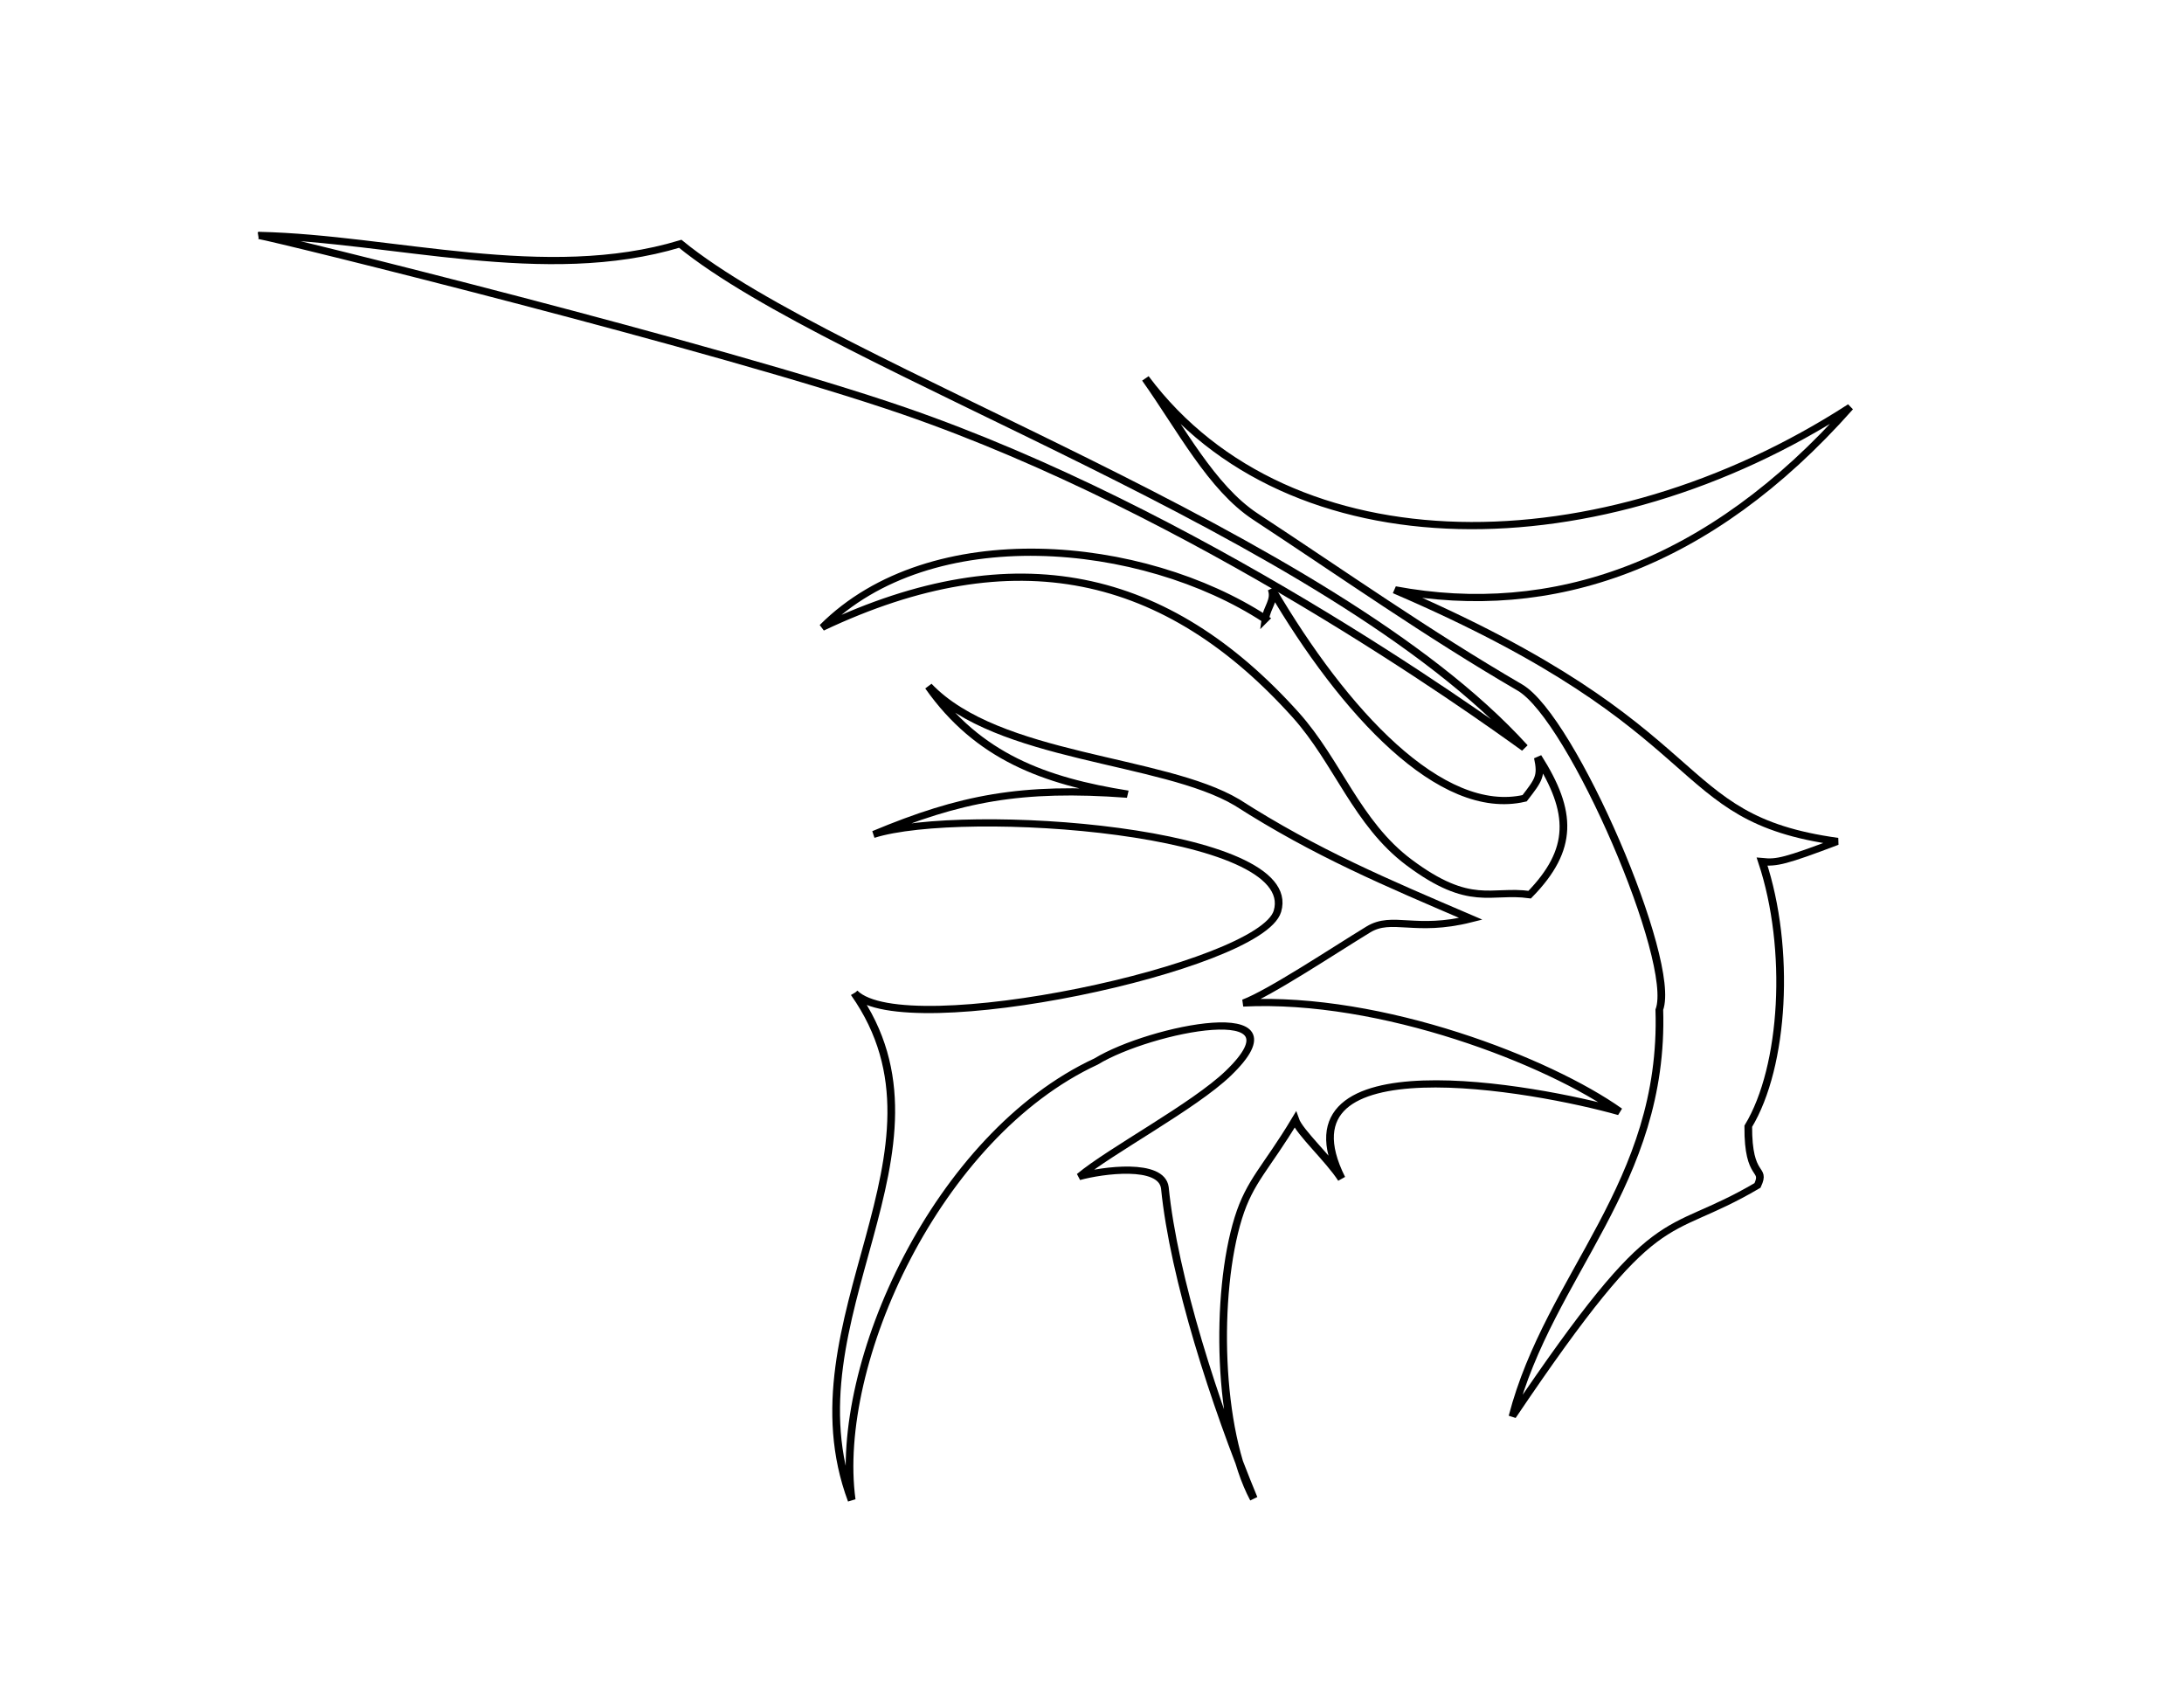
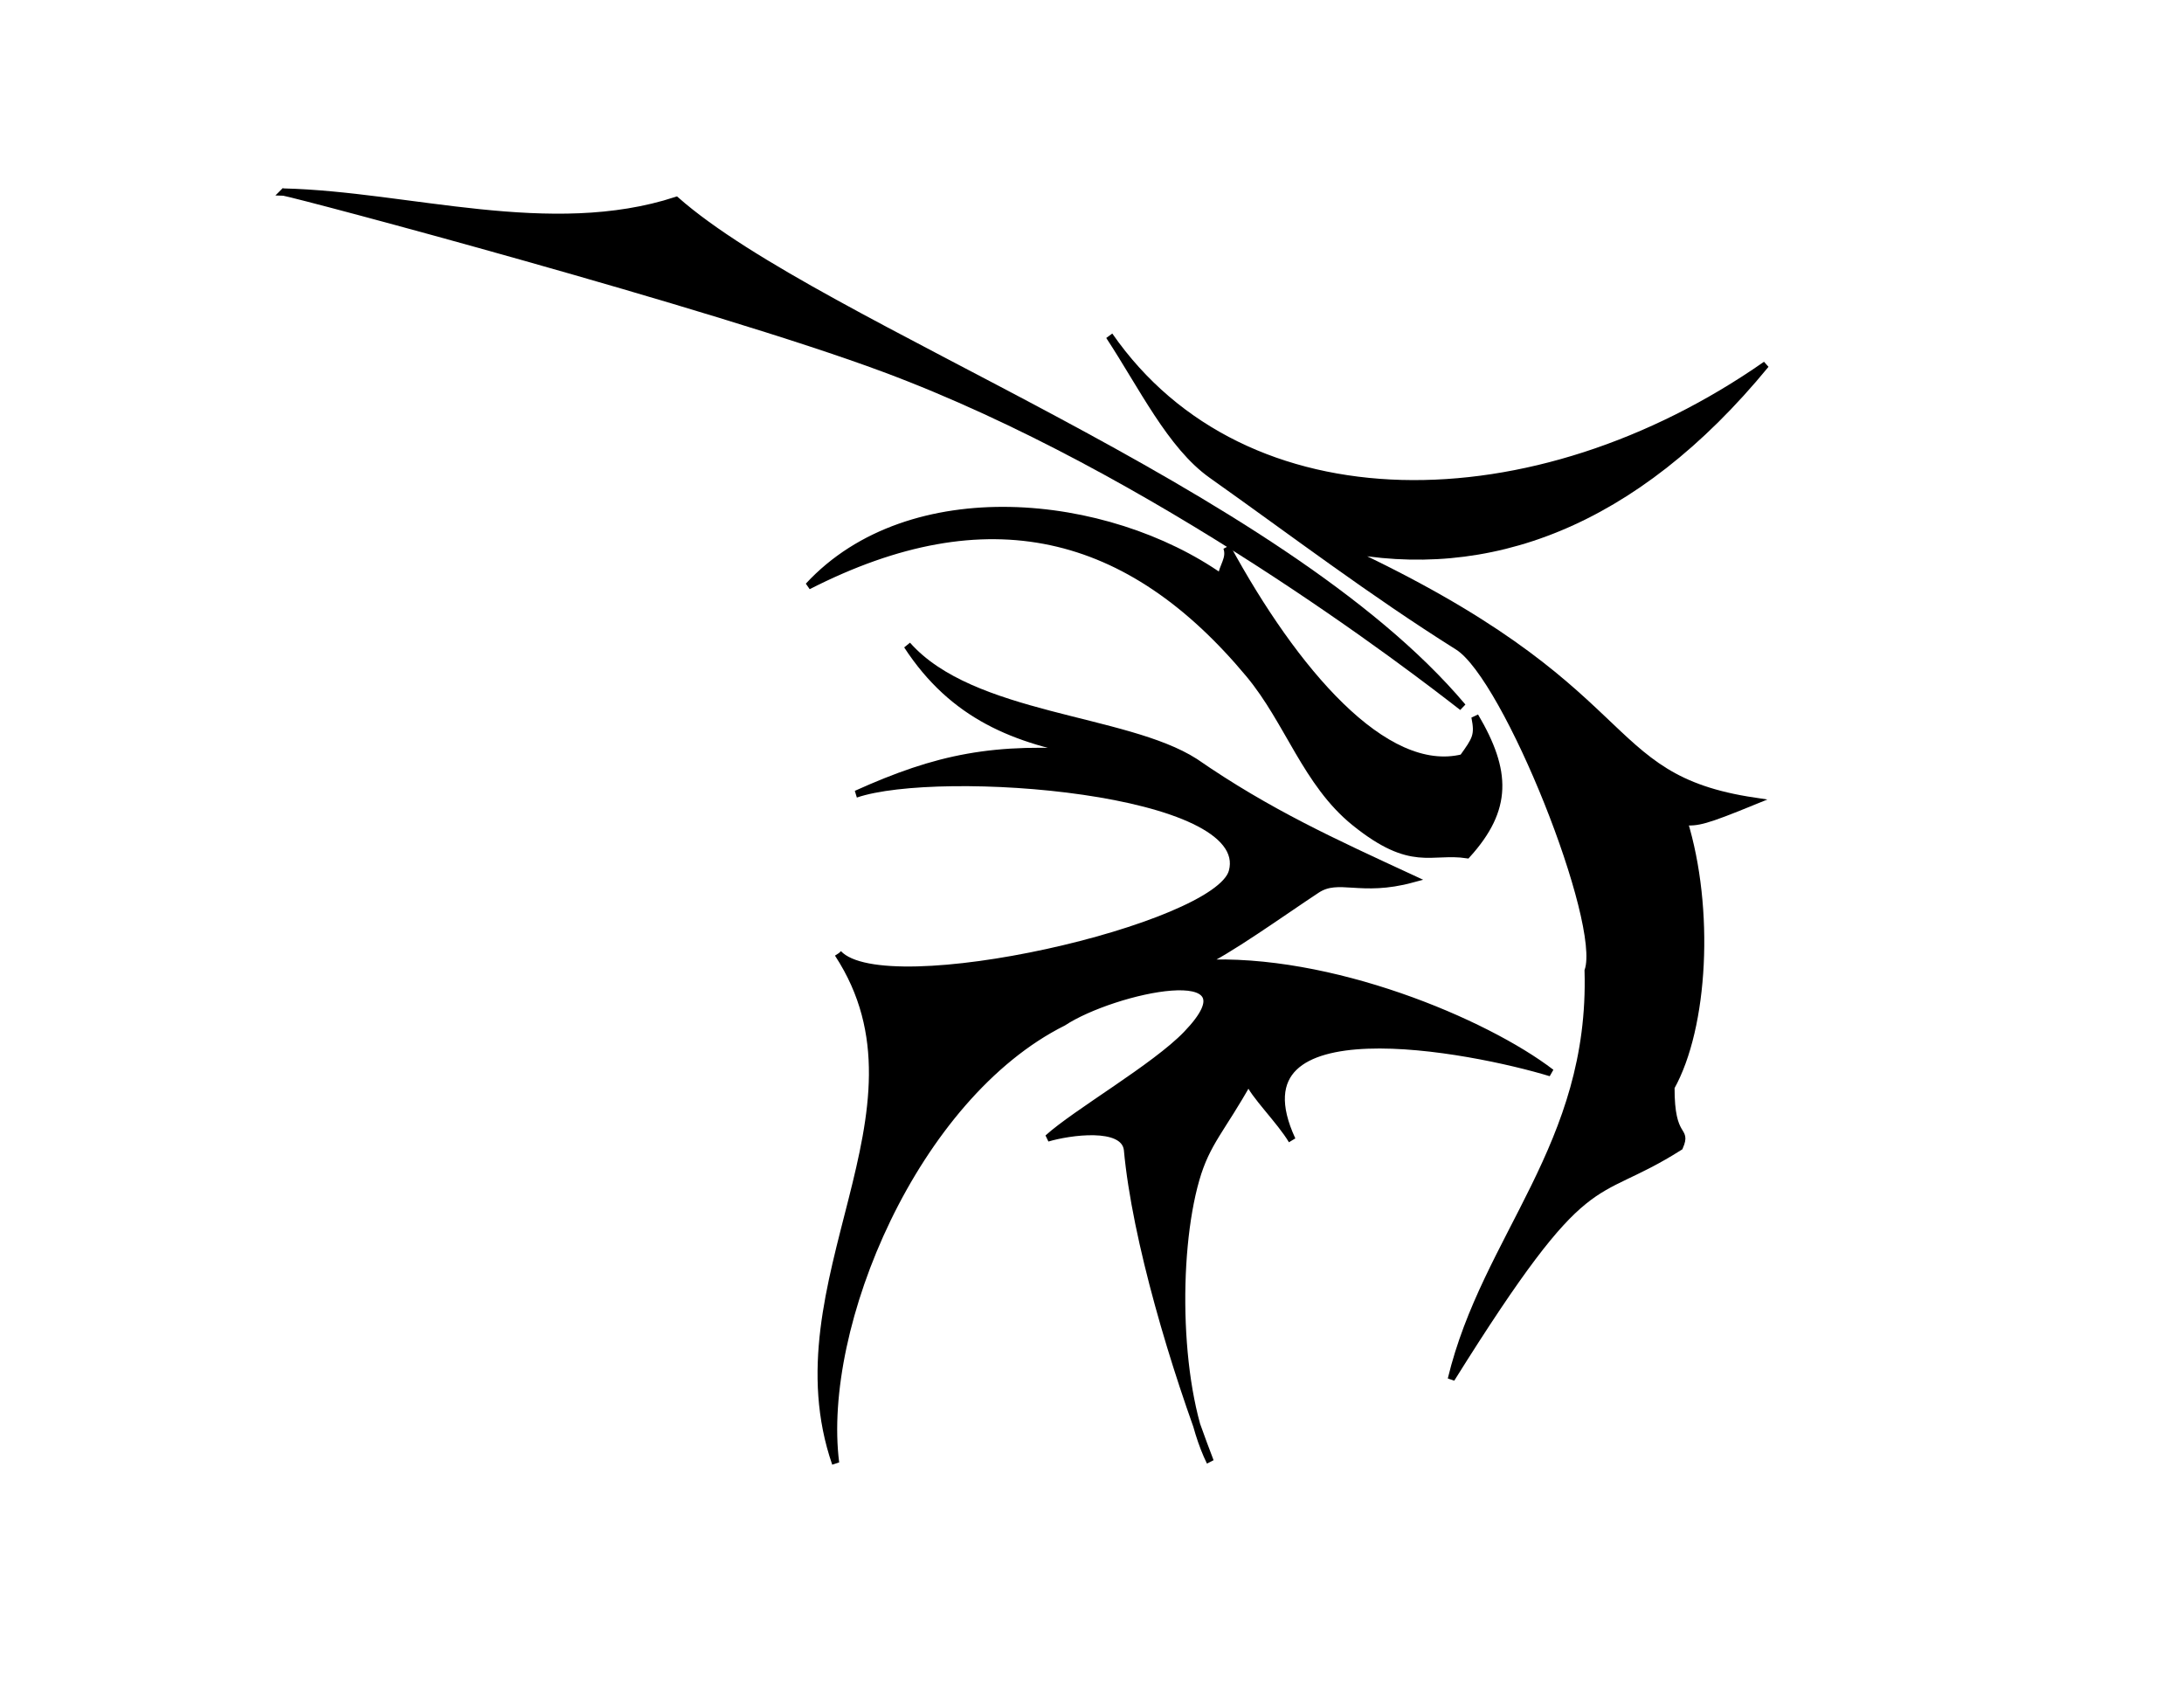
<svg xmlns="http://www.w3.org/2000/svg" width="990" height="765" id="svg3308" version="1.1">
  <defs id="defs3310" />
  <g id="layer1" transform="translate(0,-287.3622)">
-     <g transform="matrix(3.150865,-1.675253,1.489337,2.801189,-2714.653,1060.427)" id="g3693">
-       <path id="path3668" d="m 879.286,311.112 c 4.686,34.016 39.861,54.502 77.321,50.893 -25.364,10.652 -46.166,6.672 -61.964,-7.5 28.366,39.76 16.741,46.866 34.643,61.429 -6.983,-1.002 -8.081,-1.337 -9.643,-2.5 -1.949,12.906 -9.714,27.332 -17.33,32.45 -3.273,6.82 -0.359,6.251 -2.491,8.085 -14.214,0.69 -11.405,-5.171 -41.25,12.679 12.642,-15.479 30.912,-19.062 40.714,-41.429 4.85,-4.85 7.633,-42.628 3.571,-50 -7.186,-13.043 -13.003,-26.011 -19.464,-39.286 -3.218,-6.611 -3.11,-16.148 -4.107,-24.821 z" style="fill:none;stroke:#000000;stroke-width:1px;stroke-linecap:butt;stroke-linejoin:miter;stroke-opacity:1" />
-       <path id="path3670" d="m 788.424,233.634 c 14.785,9.338 29.155,25.391 46.72,29.294 9.899,26.511 55.463,79.583 64.65,120.208 -3.596,-8.22 -22.902,-51.969 -49.497,-84.095 -16.733,-20.213 -60.062,-63.887 -61.872,-65.407 z" style="fill:none;stroke:#000000;stroke-width:1px;stroke-linecap:butt;stroke-linejoin:miter;stroke-opacity:1" />
-       <path id="path3685" d="m 878.393,349.505 c 0.855,-1.357 2.316,-1.738 2.5,-3.393 0.765,20.369 5.341,40.228 15.893,43.393 2.698,-1.371 3.273,-1.665 3.929,-4.286 0.646,9.271 -1.479,14.042 -9.107,16.786 -4.028,-3.284 -7.455,-2.235 -11.607,-12.143 -3.537,-8.44 -1.992,-17.488 -3.929,-26.25 -5.882,-26.614 -20.759,-41.351 -47.857,-42.768 18.684,-6.444 41.185,10.316 50.179,28.661 z" style="fill:none;stroke:#000000;stroke-width:1px;stroke-linecap:butt;stroke-linejoin:miter;stroke-opacity:1" />
-       <path id="path3689" d="m 810,369.148 c 2.625,9.664 47.106,23.98 52.321,18.036 7.618,-8.683 -29,-34.376 -40.714,-36.786 11.917,1.248 19.444,3.853 30.893,11.964 -8.52,-7.224 -14.537,-14.766 -15.893,-26.964 3.427,13.799 21.948,24.744 27.679,35.357 5.826,11.652 11.946,20.082 19.286,30.357 -7.105,-1.977 -8.589,-5.772 -12.143,-5.536 -5.196,0.345 -14.843,1.414 -18.393,0.893 15.954,8.415 30.774,27.844 35.714,38.929 -7.945,-8.57 -34.694,-32.412 -35.179,-10.179 -0.23,-3.283 -1.955,-8.687 -1.696,-10.536 -6.102,4.128 -8.719,4.647 -12.232,8.571 -7.165,8.003 -15,25.435 -15,36.429 1.222,-14.327 4.232,-33.309 8.571,-45.179 1.132,-3.44 -5.928,-6.393 -8.929,-7.143 4.974,-1.18 17.063,-1.18 22.857,-3.036 13.497,-4.323 -6.08,-10.89 -14.107,-10.357 -22.252,-1.367 -47.541,20.505 -53.571,38.929 3.225,-27.373 33.568,-36.461 30.536,-63.75 z" style="fill:none;stroke:#000000;stroke-width:1px;stroke-linecap:butt;stroke-linejoin:miter;stroke-opacity:1" />
+     <g transform="matrix(2.935713,-1.683919,1.38764,2.815681,-2510.205,1044.209)" id="g3693" style="fill:#000000;stroke:#000000">
+       <path id="path3668" d="m 879.286,311.112 c 4.686,34.016 39.861,54.502 77.321,50.893 -25.364,10.652 -46.166,6.672 -61.964,-7.5 28.366,39.76 16.741,46.866 34.643,61.429 -6.983,-1.002 -8.081,-1.337 -9.643,-2.5 -1.949,12.906 -9.714,27.332 -17.33,32.45 -3.273,6.82 -0.359,6.251 -2.491,8.085 -14.214,0.69 -11.405,-5.171 -41.25,12.679 12.642,-15.479 30.912,-19.062 40.714,-41.429 4.85,-4.85 7.633,-42.628 3.571,-50 -7.186,-13.043 -13.003,-26.011 -19.464,-39.286 -3.218,-6.611 -3.11,-16.148 -4.107,-24.821 z" style="fill:#000000;stroke:#000000;stroke-width:1px;stroke-linecap:butt;stroke-linejoin:miter;stroke-opacity:1" />
+       <path id="path3670" d="m 788.424,233.634 c 14.785,9.338 29.155,25.391 46.72,29.294 9.899,26.511 55.463,79.583 64.65,120.208 -3.596,-8.22 -22.902,-51.969 -49.497,-84.095 -16.733,-20.213 -60.062,-63.887 -61.872,-65.407 z" style="fill:#000000;stroke:#000000;stroke-width:1px;stroke-linecap:butt;stroke-linejoin:miter;stroke-opacity:1" />
+       <path id="path3685" d="m 878.393,349.505 c 0.855,-1.357 2.316,-1.738 2.5,-3.393 0.765,20.369 5.341,40.228 15.893,43.393 2.698,-1.371 3.273,-1.665 3.929,-4.286 0.646,9.271 -1.479,14.042 -9.107,16.786 -4.028,-3.284 -7.455,-2.235 -11.607,-12.143 -3.537,-8.44 -1.992,-17.488 -3.929,-26.25 -5.882,-26.614 -20.759,-41.351 -47.857,-42.768 18.684,-6.444 41.185,10.316 50.179,28.661 z" style="fill:#000000;stroke:#000000;stroke-width:1px;stroke-linecap:butt;stroke-linejoin:miter;stroke-opacity:1" />
+       <path id="path3689" d="m 810,369.148 c 2.625,9.664 47.106,23.98 52.321,18.036 7.618,-8.683 -29,-34.376 -40.714,-36.786 11.917,1.248 19.444,3.853 30.893,11.964 -8.52,-7.224 -14.537,-14.766 -15.893,-26.964 3.427,13.799 21.948,24.744 27.679,35.357 5.826,11.652 11.946,20.082 19.286,30.357 -7.105,-1.977 -8.589,-5.772 -12.143,-5.536 -5.196,0.345 -14.843,1.414 -18.393,0.893 15.954,8.415 30.774,27.844 35.714,38.929 -7.945,-8.57 -34.694,-32.412 -35.179,-10.179 -0.23,-3.283 -1.955,-8.687 -1.696,-10.536 -6.102,4.128 -8.719,4.647 -12.232,8.571 -7.165,8.003 -15,25.435 -15,36.429 1.222,-14.327 4.232,-33.309 8.571,-45.179 1.132,-3.44 -5.928,-6.393 -8.929,-7.143 4.974,-1.18 17.063,-1.18 22.857,-3.036 13.497,-4.323 -6.08,-10.89 -14.107,-10.357 -22.252,-1.367 -47.541,20.505 -53.571,38.929 3.225,-27.373 33.568,-36.461 30.536,-63.75 z" style="fill:#000000;stroke:#000000;stroke-width:1px;stroke-linecap:butt;stroke-linejoin:miter;stroke-opacity:1" />
    </g>
  </g>
</svg>
